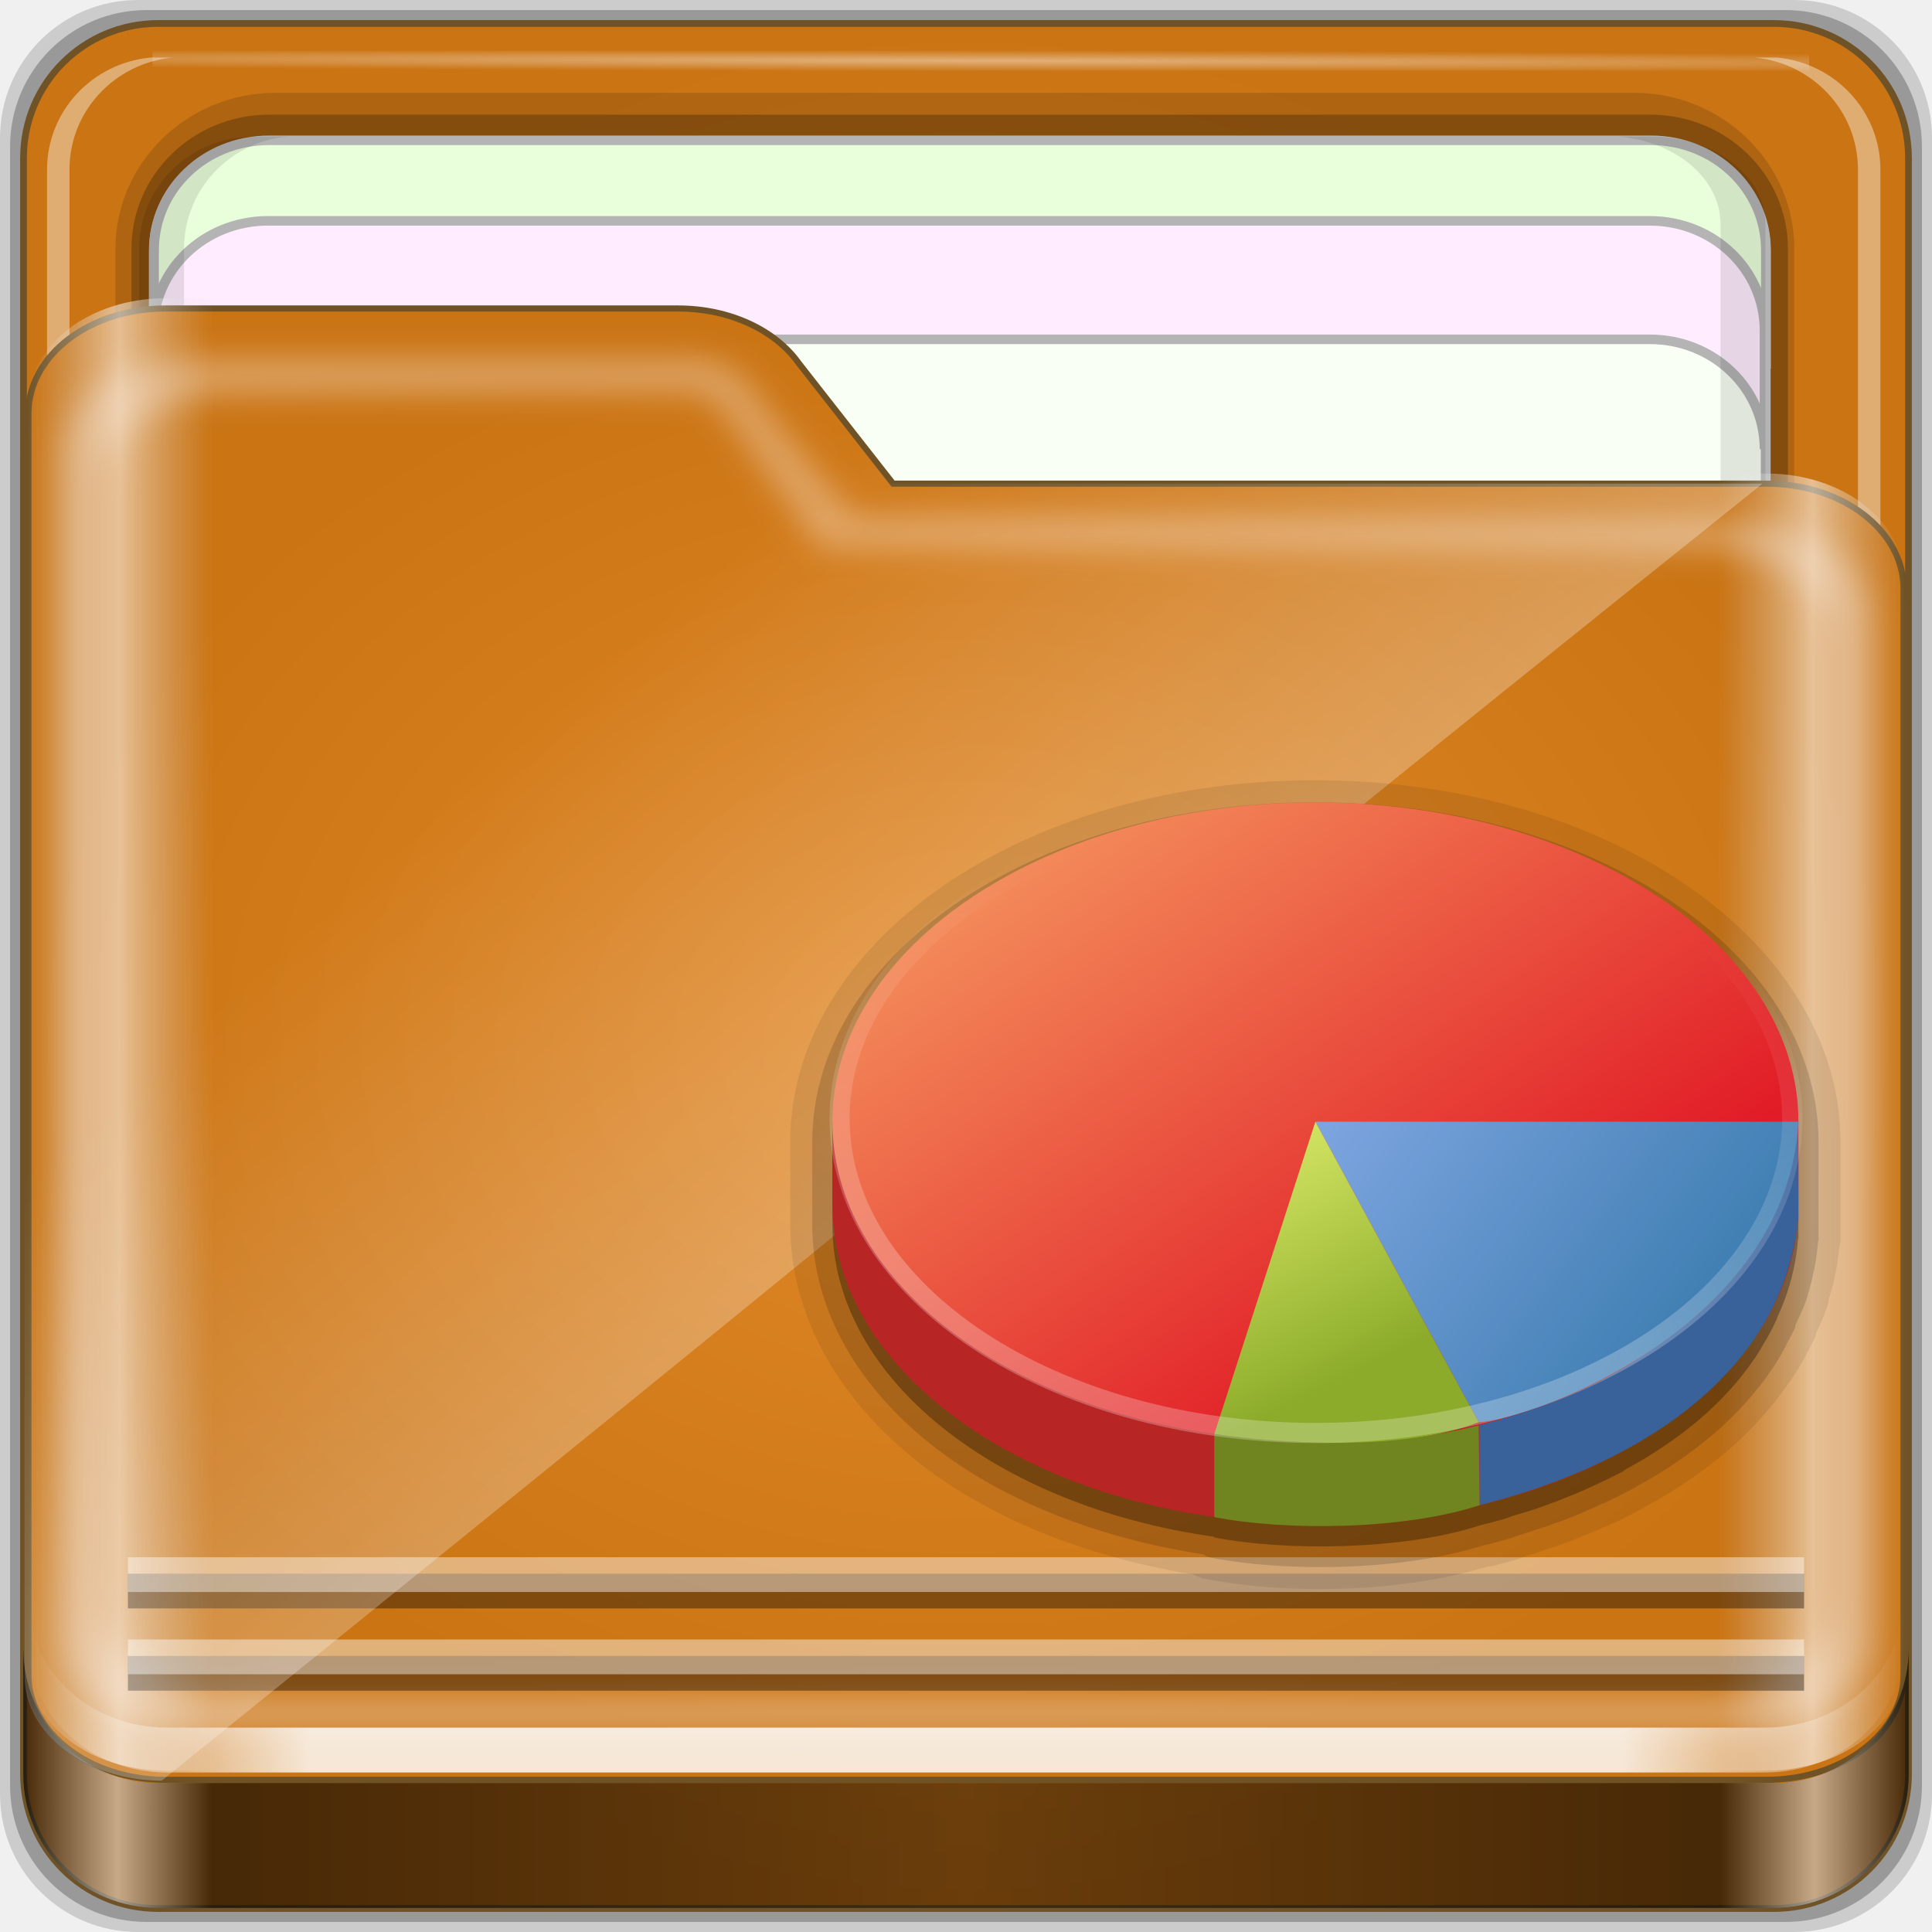
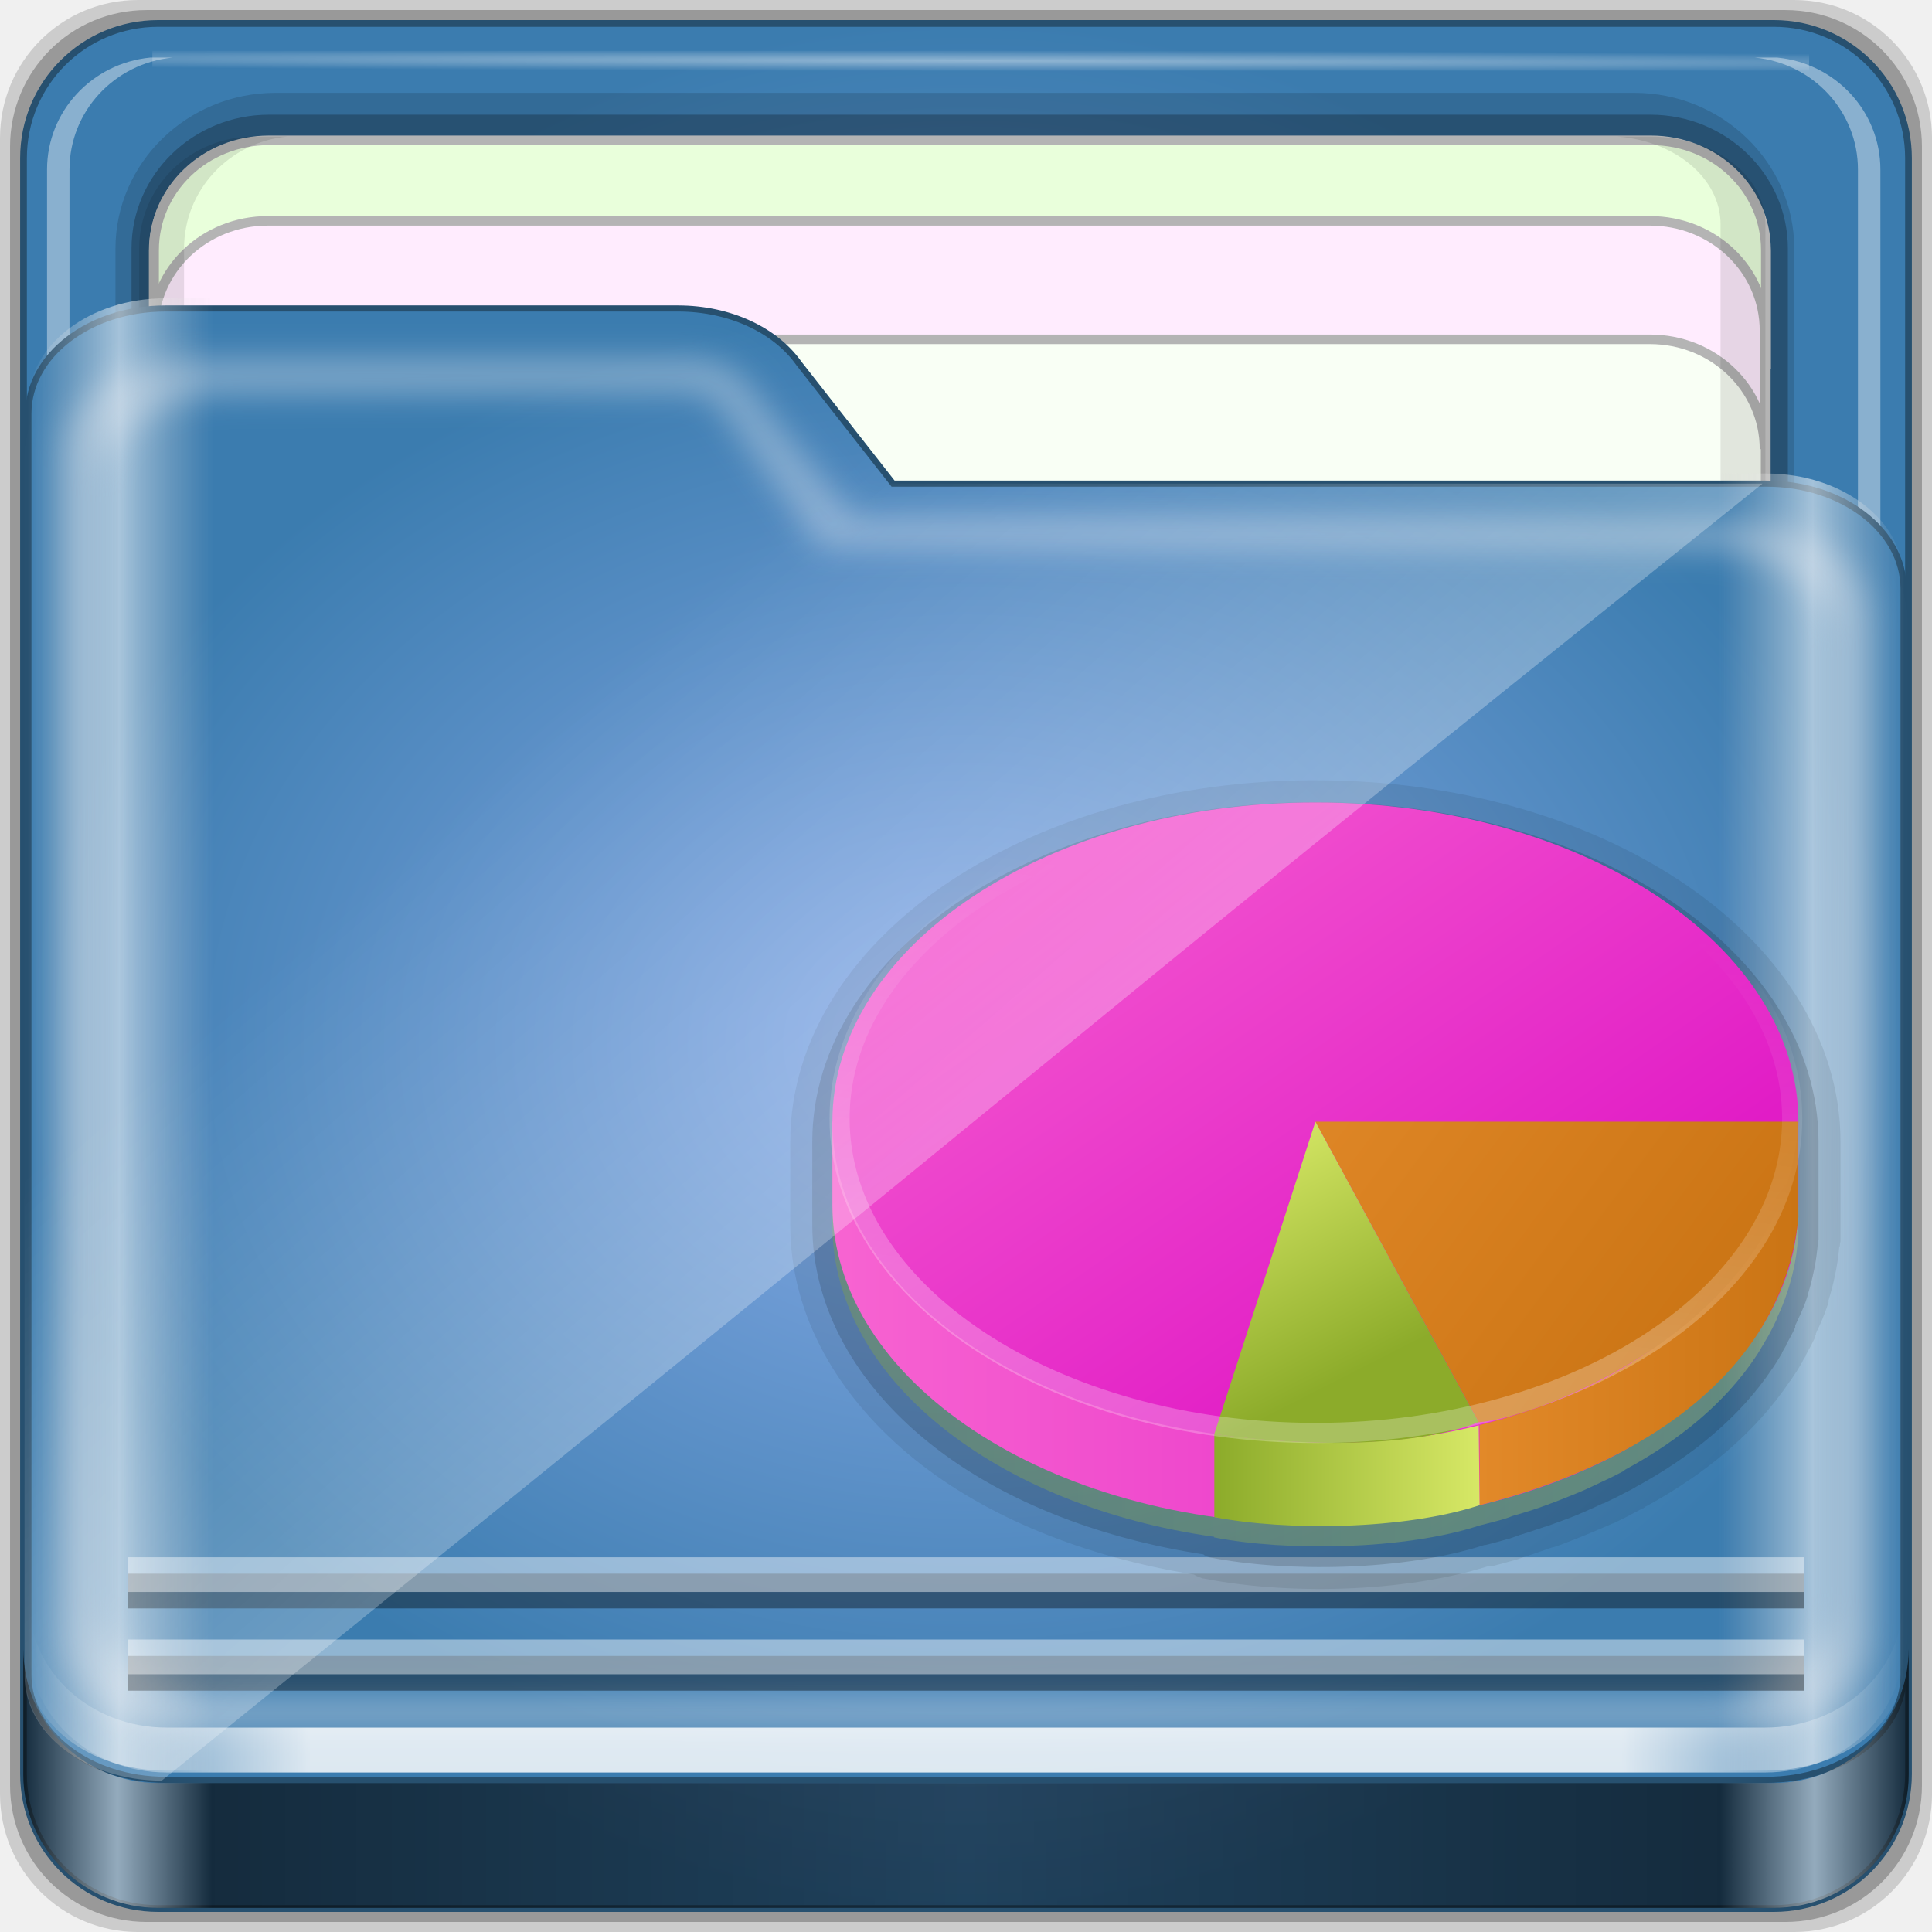
<svg xmlns="http://www.w3.org/2000/svg" xmlns:xlink="http://www.w3.org/1999/xlink" width="96" height="96" id="svg2" version="1.1">
  <defs id="defs4">
-     <radialGradient xlink:href="#linearGradient3872" id="radialGradient3883" gradientUnits="userSpaceOnUse" cx="48" cy="46.5" fx="48" fy="46.5" r="42.15" />
    <linearGradient id="linearGradient3872">
      <stop style="stop-color:#e28929;stop-opacity:1;" offset="0" id="stop3874" />
      <stop id="stop3880" offset="1" style="stop-color:#ca7414;stop-opacity:1;" />
    </linearGradient>
    <radialGradient xlink:href="#linearGradient3904" id="radialGradient3885" gradientUnits="userSpaceOnUse" gradientTransform="matrix(1.699147,0.00433809,-9.9578932e-5,0.01373135,-31.24166,-184.9925)" cx="44.659" cy="-187.511" fx="44.659" fy="-187.511" r="36.916" />
    <linearGradient id="linearGradient3904">
      <stop style="stop-color:#ffffff;stop-opacity:1;" offset="0" id="stop3906" />
      <stop style="stop-color:#ffffff;stop-opacity:0;" offset="1" id="stop3908" />
    </linearGradient>
-     <radialGradient xlink:href="#linearGradient3414" id="radialGradient3882" cx="48.308" cy="46.88" fx="48.308" fy="46.88" r="47.088" gradientTransform="matrix(1,0,0,0.7944731,0,9.635081)" gradientUnits="userSpaceOnUse" />
    <linearGradient id="linearGradient3414">
      <stop style="stop-color:#e28929;stop-opacity:1;" offset="0" id="stop3416" />
      <stop id="stop3418" offset="1" style="stop-color:#ca7414;stop-opacity:1;" />
    </linearGradient>
    <linearGradient xlink:href="#linearGradient3832" id="linearGradient3889" gradientUnits="userSpaceOnUse" gradientTransform="matrix(1.123287,0,0,1.056324,-5.609376,-3.760052)" x1="6.076" y1="47.473" x2="89.924" y2="47.473" />
    <linearGradient id="linearGradient3832">
      <stop style="stop-color:#d8d8d8;stop-opacity:0;" offset="0" id="stop3834" />
      <stop id="stop3842" offset="0.05" style="stop-color:#ffffff;stop-opacity:1;" />
      <stop style="stop-color:#d8d8d8;stop-opacity:0;" offset="0.1" id="stop3846" />
      <stop id="stop3840" offset="0.5" style="stop-color:#d8d8d8;stop-opacity:0;" />
      <stop style="stop-color:#d8d8d8;stop-opacity:0;" offset="0.9" id="stop3844" />
      <stop id="stop3848" offset="0.95" style="stop-color:#ffffff;stop-opacity:1;" />
      <stop style="stop-color:#d8d8d8;stop-opacity:0;" offset="1" id="stop3836" />
    </linearGradient>
    <filter color-interpolation-filters="sRGB" id="filter4139">
      <feGaussianBlur stdDeviation="0.794" id="feGaussianBlur4141" />
    </filter>
    <linearGradient xlink:href="#linearGradient4188" id="linearGradient3891" gradientUnits="userSpaceOnUse" gradientTransform="translate(0,-2)" x1="6.25" y1="80.625" x2="89.75" y2="80.625" />
    <linearGradient id="linearGradient4188">
      <stop style="stop-color:#ffffff;stop-opacity:0;" offset="0" id="stop4190" />
      <stop id="stop4198" offset="0.15" style="stop-color:#ffffff;stop-opacity:1;" />
      <stop id="stop4196" offset="0.85" style="stop-color:#ffffff;stop-opacity:1;" />
      <stop style="stop-color:#ffffff;stop-opacity:0;" offset="1" id="stop4192" />
    </linearGradient>
    <linearGradient xlink:href="#linearGradient3298" id="linearGradient3893" gradientUnits="userSpaceOnUse" x1="1.121" y1="84.063" x2="95.496" y2="84.063" />
    <linearGradient id="linearGradient3298">
      <stop style="stop-color:#000000;stop-opacity:1;" offset="0" id="stop3300" />
      <stop id="stop3302" offset="0.05" style="stop-color:#ffffff;stop-opacity:1;" />
      <stop style="stop-color:#000000;stop-opacity:1;" offset="0.1" id="stop3304" />
      <stop id="stop3306" offset="0.5" style="stop-color:#000000;stop-opacity:0.498;" />
      <stop style="stop-color:#000000;stop-opacity:1;" offset="0.9" id="stop3308" />
      <stop id="stop3310" offset="0.95" style="stop-color:#ffffff;stop-opacity:1;" />
      <stop style="stop-color:#000000;stop-opacity:1;" offset="1" id="stop3312" />
    </linearGradient>
    <linearGradient gradientTransform="translate(-0.192432,-0.08446595)" y2="34.832" x2="22.635" y1="59.746" x1="44.726" gradientUnits="userSpaceOnUse" id="linearGradient3391" xlink:href="#linearGradient4125" />
    <linearGradient id="linearGradient4125">
      <stop style="stop-color:#ffffff;stop-opacity:1;" offset="0" id="stop4127" />
      <stop style="stop-color:#ffffff;stop-opacity:0;" offset="1" id="stop4129" />
    </linearGradient>
    <linearGradient y2="34.832" x2="22.635" y1="59.746" x1="44.726" gradientTransform="translate(-0.192432,-0.08446595)" gradientUnits="userSpaceOnUse" id="linearGradient3477" xlink:href="#linearGradient4125" />
    <linearGradient x1="-26.434" y1="14.381" x2="-15.63" y2="30.013" id="linearGradient4154" xlink:href="#linearGradient6699-3" gradientUnits="userSpaceOnUse" gradientTransform="matrix(1.995541,0,0,1.995541,95.19107,14.10715)" />
    <linearGradient id="linearGradient6699-3">
-       <stop id="stop6701-7" style="stop-color:#f7a164;stop-opacity:1" offset="0" />
-       <stop id="stop6295" style="stop-color:#e11c26;stop-opacity:1" offset="1" />
+       <stop id="stop6701-7" style="stop-color:#f764d1;stop-opacity:1;" offset="0" />
+       <stop id="stop6295" style="stop-color:#e11cc6;stop-opacity:1;" offset="1" />
    </linearGradient>
-     <linearGradient x1="-19.536" y1="21.995" x2="-8.76" y2="30.07" id="linearGradient4156" xlink:href="#linearGradient6711-3" gradientUnits="userSpaceOnUse" gradientTransform="matrix(1.995541,0,0,1.995541,95.19107,14.10715)" />
+     <linearGradient x1="-19.536" y1="21.995" x2="-8.76" y2="30.07" id="linearGradient4156" xlink:href="#linearGradient3414" gradientUnits="userSpaceOnUse" gradientTransform="matrix(1.995541,0,0,1.995541,95.19107,14.10715)" />
    <linearGradient id="linearGradient6711-3">
      <stop id="stop6713-9" style="stop-color:#8badea;stop-opacity:1" offset="0" />
      <stop id="stop6715-2" style="stop-color:#3b7caf;stop-opacity:1" offset="1" />
    </linearGradient>
    <linearGradient x1="-17.863" y1="30.828" x2="-20.822" y2="25.015" id="linearGradient4158" xlink:href="#linearGradient6719-4" gradientUnits="userSpaceOnUse" gradientTransform="matrix(1.995541,0,0,1.995541,95.19107,14.10715)" />
    <linearGradient id="linearGradient6719-4">
      <stop id="stop6721-4" style="stop-color:#8cab2a;stop-opacity:1" offset="0" />
      <stop id="stop6723-4" style="stop-color:#d7e866;stop-opacity:1" offset="1" />
    </linearGradient>
    <linearGradient x1="-20.75" y1="29" x2="-19.5" y2="18.75" id="linearGradient4160" xlink:href="#linearGradient6687-4" gradientUnits="userSpaceOnUse" />
    <linearGradient id="linearGradient6687-4">
      <stop id="stop6689-7" style="stop-color:#ffffff;stop-opacity:1" offset="0" />
      <stop id="stop6691-6" style="stop-color:#ffffff;stop-opacity:0" offset="1" />
    </linearGradient>
    <linearGradient y2="18.75" x2="-19.5" y1="29" x1="-20.75" gradientUnits="userSpaceOnUse" id="linearGradient3360" xlink:href="#linearGradient6687-4" />
+     <radialGradient xlink:href="#linearGradient6711-3" id="radialGradient3863" cx="48.308" cy="46.88" fx="48.308" fy="46.88" r="47.088" gradientTransform="matrix(1,0,0,0.7944731,0,9.635081)" gradientUnits="userSpaceOnUse" />
+     <radialGradient xlink:href="#linearGradient6711-3" id="radialGradient3865" cx="48" cy="46.5" fx="48" fy="46.5" r="42.15" gradientUnits="userSpaceOnUse" />
+     <linearGradient xlink:href="#linearGradient3872" id="linearGradient3873" x1="66.158" y1="72.645" x2="82" y2="72.645" gradientUnits="userSpaceOnUse" />
+     <linearGradient xlink:href="#linearGradient6719-4" id="linearGradient3881" x1="34" y1="66.02" x2="82" y2="66.02" gradientUnits="userSpaceOnUse" />
+     <linearGradient xlink:href="#linearGradient6699-3" id="linearGradient3890" x1="34" y1="67.035" x2="82" y2="67.035" gradientUnits="userSpaceOnUse" />
+     <linearGradient xlink:href="#linearGradient6719-4" id="linearGradient3898" x1="52.976" y1="80.497" x2="66.158" y2="80.497" gradientUnits="userSpaceOnUse" />
  </defs>
  <g id="layer1" transform="translate(0,32)">
    <g transform="matrix(0.9926597,0,0,0.9812013,0.04618485,-26.11477)" style="enable-background:new" id="g3367">
      <path style="opacity:0.15;fill:#000000;fill-opacity:1;fill-rule:nonzero;stroke:none;display:inline" d="m 89.756,-5.998 -82.894,0 c -3.827,0 -6.908,3.117 -6.908,6.989 l 0,83.862 c 0,3.872 3.081,6.989 6.908,6.989 l 82.894,0 c 3.827,0 6.908,-3.117 6.908,-6.989 l 0,-83.862 c 0,-3.872 -3.081,-6.989 -6.908,-6.989 z" id="path3897" />
      <path id="path3895" d="m 89.324,-5.488 -82.031,0 c -3.787,0 -6.836,3.084 -6.836,6.916 l 0,82.989 c 0,3.831 3.049,6.916 6.836,6.916 l 82.031,0 c 3.787,0 6.836,-3.084 6.836,-6.916 l 0,-82.989 c 0,-3.831 -3.049,-6.916 -6.836,-6.916 z" style="opacity:0.25;fill:#000000;fill-opacity:1;fill-rule:nonzero;stroke:none;display:inline" />
-       <path style="fill:url(#radialGradient3883);fill-opacity:1;fill-rule:nonzero;stroke:#6f5327;stroke-width:0.3;stroke-miterlimit:4;stroke-opacity:1;stroke-dasharray:none;display:inline" d="m 84,4.5 -72,0 c -3.324,0 -6,2.676 -6,6 l 0,72 c 0,3.324 2.676,6 6,6 l 72,0 c 3.324,0 6,-2.676 6,-6 l 0,-72 c 0,-3.324 -2.676,-6 -6,-6 z" id="rect2419-1" transform="matrix(1.123287,0,0,1.136467,-5.609377,-9.924127)" />
+       <path style="fill:url(#radialGradient3865);fill-opacity:1;fill-rule:nonzero;stroke:#27506f;stroke-width:0.3;stroke-miterlimit:4;stroke-opacity:1;stroke-dasharray:none;display:inline" d="m 84,4.5 -72,0 c -3.324,0 -6,2.676 -6,6 l 0,72 c 0,3.324 2.676,6 6,6 l 72,0 c 3.324,0 6,-2.676 6,-6 l 0,-72 c 0,-3.324 -2.676,-6 -6,-6 z" id="rect2419-1" transform="matrix(1.123287,0,0,1.136467,-5.609377,-9.924127)" />
      <g id="g4855" transform="matrix(0,-1.10669,1.123287,0,-1.116228,204.4438)">
        <path id="path4843" d="m 117.219,6.098 c -3.921,0 -7.125,3.204 -7.125,7.125 l 0,60.562 c 0,3.921 3.204,7.125 7.125,7.125 l 61.562,0 c 3.921,0 7.125,-3.204 7.125,-7.125 l 0,-60.562 c 0,-3.921 -3.204,-7.125 -7.125,-7.125 z" style="font-size:medium;font-style:normal;font-variant:normal;font-weight:normal;font-stretch:normal;text-indent:0;text-align:start;text-decoration:none;line-height:normal;letter-spacing:normal;word-spacing:normal;text-transform:none;direction:ltr;block-progression:tb;writing-mode:lr-tb;text-anchor:start;baseline-shift:baseline;opacity:0.137;color:#000000;fill:#000000;fill-opacity:1;fill-rule:nonzero;stroke:none;stroke-width:2;marker:none;visibility:visible;display:inline;overflow:visible;enable-background:accumulate;font-family:Sans;-inkscape-font-specification:Sans" />
        <path style="font-size:medium;font-style:normal;font-variant:normal;font-weight:normal;font-stretch:normal;text-indent:0;text-align:start;text-decoration:none;line-height:normal;letter-spacing:normal;word-spacing:normal;text-transform:none;direction:ltr;block-progression:tb;writing-mode:lr-tb;text-anchor:start;baseline-shift:baseline;opacity:0.245;color:#000000;fill:#000000;fill-opacity:1;fill-rule:nonzero;stroke:none;stroke-width:2;marker:none;visibility:visible;display:inline;overflow:visible;enable-background:accumulate;font-family:Sans;-inkscape-font-specification:Sans" d="m 117.219,6.813 c -3.379,0 -6.125,2.746 -6.125,6.125 l 0,61.562 c 0,3.379 2.746,6.125 6.125,6.125 l 61.562,0 c 3.379,0 6.125,-2.746 6.125,-6.125 l 0,-61.562 c 0,-3.379 -2.746,-6.125 -6.125,-6.125 z" id="path4849" />
        <path style="fill:#f9fff5;fill-opacity:1;fill-rule:nonzero;stroke:#b4b4b4;stroke-width:0.437;stroke-miterlimit:4;stroke-opacity:1;stroke-dasharray:none;display:inline" d="m 183.704,12.925 c 0,-2.843 -2.242,-5.119 -5.026,-5.119 l -30.722,0 c 2.784,0 5.026,2.276 5.026,5.119 l 0,61.594 c 0,2.843 -2.242,5.119 -5.026,5.119 l 30.722,0 c 2.784,0 5.026,-2.276 5.026,-5.119 l 0,-61.594 z" id="path4046" />
        <path id="path4815" d="m 115.708,79.154 0,1 c 0.262,2.594 2.46,4.594 5.125,4.594 l 61.562,0 c 2.665,0 4.863,-2 5.125,-4.594 l 0,-1 c -0.262,2.594 -2.46,4.594 -5.125,4.594 l -61.562,0 c -2.665,0 -4.863,-2 -5.125,-4.594 z" style="opacity:0.4;fill:#ffffff;fill-opacity:1;fill-rule:nonzero;stroke:none;display:inline" />
        <path id="path4820" d="m 116.688,7.813 c -2.594,0.262 -4.594,2.46 -4.594,5.125 l 0,0.469 c 0.262,-2.594 2.46,-4.594 5.125,-4.594 l 61.562,0 c 2.665,0 4.863,2 5.125,4.594 l 0,-0.469 c 0,-2.843 -2.282,-5.125 -5.125,-5.125 l -61.562,0 c -0.178,0 -0.358,-0.017 -0.531,0 z" style="opacity:0.5;fill:#ffffff;fill-opacity:1;fill-rule:nonzero;stroke:none;display:inline" />
        <path style="opacity:0.4;fill:#ffffff;fill-opacity:1;fill-rule:nonzero;stroke:none;display:inline" d="m 115.708,8.643 0,-1 c 0.262,-2.594 2.46,-4.594 5.125,-4.594 l 61.562,0 c 2.665,0 4.863,2 5.125,4.594 l 0,1 c -0.262,-2.594 -2.46,-4.594 -5.125,-4.594 l -61.562,0 c -2.665,0 -4.863,2 -5.125,4.594 z" id="path3896" />
        <rect style="opacity:0.426;fill:url(#radialGradient3885);fill-opacity:1;stroke:none" id="rect3902" width="73.831" height="0.907" x="7.743" y="-187.827" transform="matrix(0,1,-1,0,0,0)" />
        <path id="path3899" d="m 183.733,12.934 c 0,-2.843 -2.242,-5.119 -5.026,-5.119 l -5.422,0 c 2.784,0 5.026,2.276 5.026,5.119 l 0,61.594 c 0,2.843 -2.242,5.119 -5.026,5.119 l 5.422,0 c 2.784,0 5.026,-2.276 5.026,-5.119 l 0,-61.594 z" style="fill:#e9ffdb;fill-opacity:1;fill-rule:nonzero;stroke:#b4b4b4;stroke-width:0.437;stroke-miterlimit:4;stroke-opacity:1;stroke-dasharray:none;display:inline" />
        <path style="fill:#ffecfe;fill-opacity:1;fill-rule:nonzero;stroke:#b4b4b4;stroke-width:0.437;stroke-miterlimit:4;stroke-opacity:1;stroke-dasharray:none;display:inline" d="m 180.049,12.896 c 0,-2.842 -2.242,-5.117 -5.026,-5.117 l -5.422,0 c 2.784,0 5.026,2.275 5.026,5.117 l 0,61.576 c 0,2.842 -2.242,5.117 -5.026,5.117 l 5.422,0 c 2.784,0 5.026,-2.275 5.026,-5.117 l 0,-61.576 z" id="path3086" />
        <path id="path4810" d="m 127.618,73.032 0,1.469 c 0,2.843 1.789,5.125 4.017,5.125 l 48.254,0 c 2.228,0 4.017,-2.282 4.017,-5.125 l 0,-1.469 c -0.205,2.594 -1.928,4.594 -4.017,4.594 l -48.254,0 c -2.089,0 -3.812,-2 -4.017,-4.594 z" style="opacity:0.1;fill:#000000;fill-opacity:1;fill-rule:nonzero;stroke:none;display:inline" />
        <path style="opacity:0.1;fill:#000000;fill-opacity:1;fill-rule:nonzero;stroke:none;display:inline" d="m 112.094,13.748 0,-1.469 c 0,-2.843 2.282,-5.125 5.125,-5.125 l 61.562,0 c 2.843,0 5.125,2.282 5.125,5.125 l 0,1.469 c -0.262,-2.594 -2.46,-4.594 -5.125,-4.594 l -61.562,0 c -2.665,0 -4.863,2 -5.125,4.594 z" id="path3898" />
      </g>
-       <path id="path4187" d="m 1.375,78.813 c 0,2.949 3.063,5.322 6.868,5.322 l 80.13,0 c 3.805,0 6.868,-2.374 6.868,-5.322 l 0,-54.996 c 0,-2.949 -3.063,-5.322 -6.868,-5.322 l -43.714,0 -4.722,-6.098 C 38.777,10.737 36.508,9.624 33.892,9.624 l -25.649,0 c -3.805,0 -6.868,2.374 -6.868,5.322 z" style="fill:url(#radialGradient3882);fill-opacity:1.0;fill-rule:nonzero;stroke:#6f5327;stroke-width:0.309;stroke-miterlimit:4;stroke-opacity:1;stroke-dasharray:none;display:inline" />
+       <path id="path4187" d="m 1.375,78.813 c 0,2.949 3.063,5.322 6.868,5.322 l 80.13,0 c 3.805,0 6.868,-2.374 6.868,-5.322 l 0,-54.996 c 0,-2.949 -3.063,-5.322 -6.868,-5.322 l -43.714,0 -4.722,-6.098 C 38.777,10.737 36.508,9.624 33.892,9.624 l -25.649,0 c -3.805,0 -6.868,2.374 -6.868,5.322 z" style="fill:url(#radialGradient3863);fill-opacity:1;fill-rule:nonzero;stroke:#27506f;stroke-width:0.309;stroke-miterlimit:4;stroke-opacity:1;stroke-dasharray:none;display:inline" />
      <path style="opacity:0.538;fill:url(#linearGradient3889);fill-opacity:1;fill-rule:nonzero;stroke:none;display:inline" d="m 1.375,78.341 c 0,2.95 3.063,5.326 6.868,5.326 l 80.13,0 c 3.805,0 6.868,-2.375 6.868,-5.326 l 0,-55.032 c 0,-2.95 -3.063,-5.326 -6.868,-5.326 l -43.714,0 -4.722,-6.102 C 38.777,10.22 36.508,9.106 33.892,9.106 l -25.649,0 c -3.805,0 -6.868,2.375 -6.868,5.326 z" id="path3262" />
      <path style="opacity:0.331;fill:#fffafa;fill-opacity:1;fill-rule:nonzero;stroke:none;display:inline;filter:url(#filter4139)" d="M 10.438,12 C 6.87,12 4,14.307 4,17.156 l 0,61.688 C 4,81.693 6.87,84 10.438,84 l 75.125,0 C 89.13,84 92,81.693 92,78.844 l 0,-53.125 C 92,22.87 89.13,20.562 85.562,20.562 l -43,-0.219 L 38.594,15.125 C 37.506,13.522 36.952,12 34.5,12 L 10.438,12 z M 33.75,13.875 c 1.449,-0.007 1.876,-0.068 3.375,2.406 L 40.906,22 83.844,22.094 C 87.249,22.094 90,24.247 90,26.938 l 0,50.219 C 90,79.847 87.249,82 83.844,82 l -71.688,0 C 8.751,82 6,79.847 6,77.156 L 6,18.844 C 6,16.153 8.751,14.018 12.156,14 L 33.75,13.875 z" id="path4118" transform="matrix(1.02968,0,0,0.9672946,-1.116227,0.4873975)" />
      <path style="opacity:0.828;fill:url(#linearGradient3891);fill-opacity:1;fill-rule:nonzero;stroke:none;display:inline" d="m 6.25,74.812 0,2 c 0,3.13 2.74,5.625 6.125,5.625 l 71.25,0 c 3.385,0 6.125,-2.495 6.125,-5.625 l 0,-2 c 0,3.13 -2.74,5.625 -6.125,5.625 l -71.25,0 c -3.385,0 -6.125,-2.495 -6.125,-5.625 z" id="path4045" transform="matrix(1.123287,0,0,1.136467,-5.609377,-9.924127)" />
      <path id="path4114" d="m 7.258,81.296 81.483,0 0,0 0,0" style="opacity:0.375;fill:none;stroke:#000000;stroke-width:1.69px;stroke-linecap:butt;stroke-linejoin:miter;stroke-opacity:1" transform="matrix(1.02968,0,0,1.041364,-1.116227,-5.917878)" />
      <path style="opacity:0.435;fill:none;stroke:#ffffff;stroke-width:1.69px;stroke-linecap:butt;stroke-linejoin:miter;stroke-opacity:1" d="m 7.258,80.497 81.483,0 0,0 0,0" id="path4110" transform="matrix(1.02968,0,0,1.041364,-1.116227,-5.917878)" />
      <path style="opacity:0.375;fill:none;stroke:#000000;stroke-width:1.69px;stroke-linecap:butt;stroke-linejoin:miter;stroke-opacity:1" d="m 7.258,77.296 81.483,0 0,0 0,0" id="path4116" transform="matrix(1.02968,0,0,1.041364,-1.116227,-5.917878)" />
      <path id="path4112" d="m 7.258,76.497 81.483,0 0,0 0,0" style="opacity:0.435;fill:none;stroke:#ffffff;stroke-width:1.69px;stroke-linecap:butt;stroke-linejoin:miter;stroke-opacity:1" transform="matrix(1.02968,0,0,1.041364,-1.116227,-5.917878)" />
      <path style="opacity:0.3;fill:#000000;fill-opacity:1;fill-rule:nonzero;stroke:none;display:inline" d="m 1.121,77.504 0,6.357 c 0,3.749 3.016,6.76 6.75,6.76 l 80.875,0 c 3.734,0 6.75,-3.012 6.75,-6.76 l 0,-6.357 c 0,3.749 -3.016,6.791 -6.75,6.791 l -80.875,0 c -3.734,0 -6.75,-3.043 -6.75,-6.791 z" id="path3871" />
      <path id="path3876" d="m 1.121,77.504 0,6.357 c 0,3.749 3.016,6.76 6.75,6.76 l 80.875,0 c 3.734,0 6.75,-3.012 6.75,-6.76 l 0,-6.357 c 0,3.749 -3.016,6.791 -6.75,6.791 l -80.875,0 c -3.734,0 -6.75,-3.043 -6.75,-6.791 z" style="opacity:0.5;fill:url(#linearGradient3893);fill-opacity:1;fill-rule:nonzero;stroke:none;display:inline" />
-       <path id="path3355" d="m 1.182,78.85 c 0,2.95 3.063,5.326 6.868,5.326 C 58.018,43.384 47.512,51.455 88.181,18.492 l -43.714,0 -4.722,-6.102 C 38.585,10.729 36.316,9.616 33.7,9.616 l -25.649,0 c -3.805,0 -6.868,2.375 -6.868,5.326 z" style="opacity:0.299;fill:url(#linearGradient3477);fill-opacity:1;fill-rule:nonzero;stroke:none;display:inline;enable-background:new" />
      <g id="layer6" transform="matrix(1.007395,0,0,1.019159,7.369555,-13.30405)">
        <path d="m 64,50.938 c -7.001,0 -13.373,1.856 -18.125,5 -4.756,3.147 -7.969,7.731 -7.969,12.969 l 0,4.125 c 0,4.556 2.436,8.631 6.188,11.656 3.584,2.89 8.459,4.839 13.875,5.719 0.046,0.025 0.095,0.063 0.094,0.062 -0.002,-0.001 0.159,0.063 0.156,0.062 -0.002,-9.22e-4 0.159,0.063 0.156,0.062 -0.002,-7.25e-4 0.19,0.032 0.188,0.031 3.927,0.768 9.698,0.72 14,-0.625 0.037,-0.012 0.088,0.012 0.125,0 0.034,-0.006 0.023,0.01 0.062,0 0.384,-0.097 0.759,-0.199 1.156,-0.312 0.012,-0.003 0.02,0.003 0.031,0 0.102,-0.029 0.188,-0.071 0.25,-0.094 0.035,-0.013 0.077,-0.025 0.094,-0.031 0.029,-0.008 0.068,-0.023 0.094,-0.031 0.052,-0.016 0.092,-0.019 0.188,-0.062 0.337,-0.103 0.661,-0.228 1,-0.344 a 1.094,1.094 0 0 0 0.094,-0.031 C 75.688,89.083 75.718,89.073 75.75,89.062 a 1.094,1.094 0 0 0 0.031,0 c 0.161,-0.056 0.296,-0.097 0.375,-0.125 0.373,-0.134 0.73,-0.278 1.125,-0.438 0.342,-0.137 0.662,-0.272 0.969,-0.406 0.163,-0.073 0.313,-0.128 0.438,-0.188 0.018,-0.009 0.045,-0.023 0.062,-0.031 0.004,-0.001 0.031,4.4e-5 0.031,0 0.495,-0.228 0.98,-0.489 1.469,-0.75 a 1.094,1.094 0 0 0 0.031,0 c 0.05,-0.027 0.085,-0.07 0.125,-0.094 0.018,-0.01 0.046,-0.021 0.062,-0.031 2.838,-1.549 5.353,-3.583 7.125,-6.219 l 0.031,0 c 0.004,-0.006 -0.004,-0.025 0,-0.031 0.216,-0.317 0.381,-0.582 0.5,-0.781 a 1.094,1.094 0 0 0 0,-0.031 c 0.007,-0.012 0.052,-0.046 0.062,-0.062 a 1.094,1.094 0 0 0 0.031,-0.094 c 0.045,-0.075 0.092,-0.133 0.156,-0.25 0.009,-0.016 -0.008,-0.015 0,-0.031 0.161,-0.293 0.323,-0.591 0.469,-0.906 a 1.094,1.094 0 0 0 0,-0.062 1.094,1.094 0 0 0 0.031,-0.062 c 0.004,-0.007 -0.004,-0.024 0,-0.031 0.003,-0.007 -0.003,-0.024 0,-0.031 A 1.094,1.094 0 0 0 88.906,78.375 c 0.003,-0.012 -0.003,-0.018 0,-0.031 0.002,-0.008 -0.002,-0.022 0,-0.031 0.005,-0.011 0.026,-0.02 0.031,-0.031 0.168,-0.356 0.343,-0.742 0.5,-1.219 -0.003,0.008 0.031,-0.089 0.062,-0.188 0.009,-0.028 -0.006,-0.034 0,-0.062 0.004,-0.014 -0.004,-0.017 0,-0.031 0.254,-0.832 0.448,-1.713 0.531,-2.625 0.01,-0.037 0.025,-0.062 0.031,-0.094 0.016,-0.197 0.012,-0.214 0,-0.062 0.007,-0.048 0.026,-0.106 0.031,-0.156 a 1.094,1.094 0 0 0 0,-0.031 c -9.2e-5,0.002 -3.9e-5,-0.099 0,-0.156 l 0,-0.062 0,-0.562 0,-4.125 c 0,-5.237 -3.213,-9.822 -7.969,-12.969 -4.752,-3.144 -11.124,-5 -18.125,-5 z m 24.75,26.5 c 0.02,0.028 0.031,0.063 0.031,0.062 C 88.766,77.476 88.768,77.465 88.75,77.438 z" transform="translate(-6,-5)" id="path4134" style="opacity:0.08;fill:#000000;fill-rule:nonzero;stroke:none;display:inline" />
        <path d="m 64,52.031 c -6.807,0 -12.992,1.809 -17.531,4.812 C 41.929,59.847 39,64.114 39,68.906 l 0,4.125 c 0,4.168 2.221,7.942 5.781,10.812 3.466,2.795 8.262,4.734 13.656,5.562 0.013,0.002 0.018,0.029 0.031,0.031 a 1.005,1.005 0 0 0 0.312,0.125 c 3.761,0.736 9.59,0.682 13.625,-0.625 0.019,-0.005 0.043,0.005 0.062,0 0.381,-0.096 0.758,-0.198 1.156,-0.312 0.184,-0.051 0.267,-0.09 0.281,-0.094 0.229,-0.068 0.276,-0.099 0.156,-0.062 0.439,-0.13 0.883,-0.278 1.344,-0.438 a 1.005,1.005 0 0 0 0.031,0 c 0.139,-0.048 0.243,-0.089 0.344,-0.125 0.378,-0.136 0.73,-0.259 1.094,-0.406 0.306,-0.123 0.62,-0.267 0.938,-0.406 0.168,-0.075 0.327,-0.152 0.469,-0.219 0.008,-0.004 0.023,0.004 0.031,0 0.47,-0.217 0.965,-0.466 1.438,-0.719 0.249,-0.136 0.233,-0.148 0.125,-0.094 0.008,-0.004 0.024,0.004 0.031,0 2.755,-1.498 5.157,-3.429 6.812,-5.906 0.2,-0.291 0.339,-0.533 0.469,-0.75 a 1.005,1.005 0 0 0 0,-0.031 c 0.056,-0.096 0.134,-0.219 0.219,-0.375 0.005,-0.01 -0.005,-0.021 0,-0.031 0.159,-0.288 0.311,-0.571 0.438,-0.844 a 1.005,1.005 0 0 0 0,-0.031 c 0.009,-0.021 -0.008,-0.011 0,-0.031 0.01,-0.022 -0.008,-0.011 0,-0.031 0.195,-0.425 0.411,-0.852 0.562,-1.312 0.01,-0.032 0.038,-0.11 0.062,-0.188 0.004,-0.012 -0.004,-0.018 0,-0.031 0.247,-0.805 0.428,-1.666 0.5,-2.531 0.002,-0.021 -0.002,-0.042 0,-0.062 C 88.974,73.896 88.987,73.885 89,73.75 a 1.005,1.005 0 0 0 0,-0.094 l 0,-0.625 0,-4.125 C 89,64.115 86.07,59.847 81.531,56.844 76.992,53.841 70.807,52.031 64,52.031 z" transform="translate(-6,-5)" id="path4136" style="opacity:0.15;fill:#000000;fill-rule:nonzero;stroke:none;display:inline" />
-         <path d="m 58,48.031 c -13.254,0 -24,7.113 -24,15.875 l 0,4.125 c 0,7.621 8.129,13.972 18.969,15.5 l 0,0.031 c 3.563,0.697 9.437,0.636 13.188,-0.594 0.401,-0.101 0.791,-0.199 1.188,-0.312 0.097,-0.027 0.185,-0.066 0.281,-0.094 0.053,-0.016 0.103,-0.046 0.156,-0.062 0.443,-0.131 0.884,-0.258 1.312,-0.406 0.117,-0.04 0.228,-0.083 0.344,-0.125 0.365,-0.131 0.709,-0.263 1.062,-0.406 0.305,-0.122 0.608,-0.244 0.906,-0.375 0.159,-0.071 0.313,-0.146 0.469,-0.219 0.472,-0.218 0.955,-0.446 1.406,-0.688 0.047,-0.025 0.079,-0.068 0.125,-0.094 2.66,-1.443 4.924,-3.282 6.469,-5.594 0.161,-0.235 0.293,-0.478 0.438,-0.719 0.073,-0.125 0.15,-0.247 0.219,-0.375 0.146,-0.264 0.281,-0.543 0.406,-0.812 0.004,-0.009 -0.004,-0.023 0,-0.031 0.188,-0.408 0.361,-0.828 0.5,-1.25 0.02,-0.062 0.043,-0.125 0.062,-0.188 0.24,-0.774 0.407,-1.564 0.469,-2.375 0.007,-0.064 0.025,-0.123 0.031,-0.188 l 0,-0.625 0,-4.125 c 0,-8.762 -10.745,-15.875 -24,-15.875 z" id="path4138" style="opacity:0.3;fill:#000000;fill-rule:nonzero;stroke:none;display:inline" />
-         <path d="M 81.174,62.905 C 78.423,56.147 69.094,51.171 58.001,51.171 c -11.094,0 -20.422,4.976 -23.173,11.734 l -0.828,0 0,4.131 c 0,8.761 10.747,15.862 24.001,15.862 C 71.256,82.898 82,75.797 82,67.036 l 0,-4.131 -0.826,0 0,0 z" id="path4140" style="fill:#b82525;fill-opacity:1;fill-rule:nonzero;stroke:none;display:inline" />
-         <path d="M 82,62.905 C 82,71.667 71.256,78.768 58.001,78.768 44.745,78.768 34,71.667 34,62.905 34,54.143 44.747,47.042 58.001,47.042 71.256,47.042 82,54.143 82,62.905 l 0,0 z" id="path4142" style="fill:url(#linearGradient4154);fill-opacity:1;fill-rule:nonzero;stroke:none;display:inline" />
-         <path d="m 82,67.654 -0.031,-4.323 c -2.602,8.981 -8.454,12.786 -15.812,14.649 l 0,3.98 c 7.963,-2.003 15.09,-6.563 15.842,-14.306 l 0,0 z" id="path4144" style="fill:#39619a;fill-opacity:1;fill-rule:nonzero;stroke:none;display:inline" />
-         <path d="M 82,62.905 C 81.45,73.041 68.914,77.663 66.113,77.84 l -8.113,-14.935 23.999,0 10e-4,0 z" id="path4146" style="fill:url(#linearGradient4156);fill-opacity:1;fill-rule:nonzero;stroke:none;display:inline" />
-         <path d="m 52.977,82.551 0,-4.129 c 4.517,0.588 8.661,0.692 13.136,-0.427 l 0.045,3.966 c -3.75,1.23 -9.618,1.288 -13.181,0.591 l 0,-0.001 z" id="path4148" style="fill:#70851f;fill-opacity:1;fill-rule:nonzero;stroke:none;display:inline" />
-         <path d="m 57.999,62.907 8.113,14.933 c -4.968,1.894 -13.136,0.581 -13.136,0.581 l 5.023,-15.515 z" id="path4150" style="fill:url(#linearGradient4158);fill-opacity:1;fill-rule:nonzero;stroke:none;display:inline" />
+         <path d="m 58,48.031 c -13.254,0 -24,7.113 -24,15.875 l 0,4.125 c 0,7.621 8.129,13.972 18.969,15.5 l 0,0.031 c 3.563,0.697 9.437,0.636 13.188,-0.594 0.401,-0.101 0.791,-0.199 1.188,-0.312 0.097,-0.027 0.185,-0.066 0.281,-0.094 0.053,-0.016 0.103,-0.046 0.156,-0.062 0.443,-0.131 0.884,-0.258 1.312,-0.406 0.117,-0.04 0.228,-0.083 0.344,-0.125 0.365,-0.131 0.709,-0.263 1.062,-0.406 0.305,-0.122 0.608,-0.244 0.906,-0.375 0.159,-0.071 0.313,-0.146 0.469,-0.219 0.472,-0.218 0.955,-0.446 1.406,-0.688 0.047,-0.025 0.079,-0.068 0.125,-0.094 2.66,-1.443 4.924,-3.282 6.469,-5.594 0.161,-0.235 0.293,-0.478 0.438,-0.719 0.073,-0.125 0.15,-0.247 0.219,-0.375 0.146,-0.264 0.281,-0.543 0.406,-0.812 0.004,-0.009 -0.004,-0.023 0,-0.031 0.188,-0.408 0.361,-0.828 0.5,-1.25 0.02,-0.062 0.043,-0.125 0.062,-0.188 0.24,-0.774 0.407,-1.564 0.469,-2.375 0.007,-0.064 0.025,-0.123 0.031,-0.188 l 0,-0.625 0,-4.125 c 0,-8.762 -10.745,-15.875 -24,-15.875 z" id="path4138" style="opacity:0.3;fill:url(#linearGradient3881);fill-rule:nonzero;stroke:none;display:inline;fill-opacity:1.0" />
+         <path d="M 81.174,62.905 C 78.423,56.147 69.094,51.171 58.001,51.171 c -11.094,0 -20.422,4.976 -23.173,11.734 l -0.828,0 0,4.131 c 0,8.761 10.747,15.862 24.001,15.862 C 71.256,82.898 82,75.797 82,67.036 l 0,-4.131 -0.826,0 0,0 z" id="path4140" style="fill:url(#linearGradient3890);fill-opacity:1.0;fill-rule:nonzero;stroke:none;display:inline" />
+         <path d="M 82,62.905 C 82,71.667 71.256,78.768 58.001,78.768 44.745,78.768 34,71.667 34,62.905 34,54.143 44.747,47.042 58.001,47.042 71.256,47.042 82,54.143 82,62.905 l 0,0 z" id="path4142" style="fill:url(#linearGradient4154);fill-opacity:1.0;fill-rule:nonzero;stroke:none;display:inline" />
+         <path d="m 82,67.654 -0.031,-4.323 c -2.602,8.981 -8.454,12.786 -15.812,14.649 l 0,3.98 c 7.963,-2.003 15.09,-6.563 15.842,-14.306 l 0,0 z" id="path4144" style="fill:url(#linearGradient3873);fill-opacity:1.0;fill-rule:nonzero;stroke:none;display:inline" />
+         <path d="M 82,62.905 C 81.45,73.041 68.914,77.663 66.113,77.84 l -8.113,-14.935 23.999,0 10e-4,0 z" id="path4146" style="fill:url(#linearGradient4156);fill-opacity:1.0;fill-rule:nonzero;stroke:none;display:inline" />
+         <path d="m 52.977,82.551 0,-4.129 c 4.517,0.588 8.661,0.692 13.136,-0.427 l 0.045,3.966 c -3.75,1.23 -9.618,1.288 -13.181,0.591 l 0,-0.001 z" id="path4148" style="fill:url(#linearGradient3898);fill-opacity:1.0;fill-rule:nonzero;stroke:none;display:inline" />
+         <path d="m 57.999,62.907 8.113,14.933 c -4.968,1.894 -13.136,0.581 -13.136,0.581 l 5.023,-15.515 z" id="path4150" style="fill:url(#linearGradient4158);fill-opacity:1.0;fill-rule:nonzero;stroke:none;display:inline" />
        <path d="m -6.875,24.375 a 11.75,7.75 0 1 1 -23.5,0 11.75,7.75 0 1 1 23.5,0 z" transform="matrix(2.014282,0,0,2.015936,95.54013,13.61002)" id="path4152" style="opacity:0.25;color:#000000;fill:none;stroke:url(#linearGradient3360);stroke-width:0.496;stroke-linecap:butt;stroke-linejoin:miter;stroke-miterlimit:4;stroke-opacity:1;stroke-dasharray:none;stroke-dashoffset:0;marker:none;visibility:visible;display:block;overflow:visible" />
      </g>
+       <path id="path3355" d="m 1.182,78.85 c 0,2.95 3.063,5.326 6.868,5.326 C 58.018,43.384 47.512,51.455 88.181,18.492 l -43.714,0 -4.722,-6.102 C 38.585,10.729 36.316,9.616 33.7,9.616 l -25.649,0 c -3.805,0 -6.868,2.375 -6.868,5.326 z" style="opacity:0.299;fill:url(#linearGradient3477);fill-opacity:1;fill-rule:nonzero;stroke:none;display:inline;enable-background:new" />
    </g>
  </g>
</svg>
